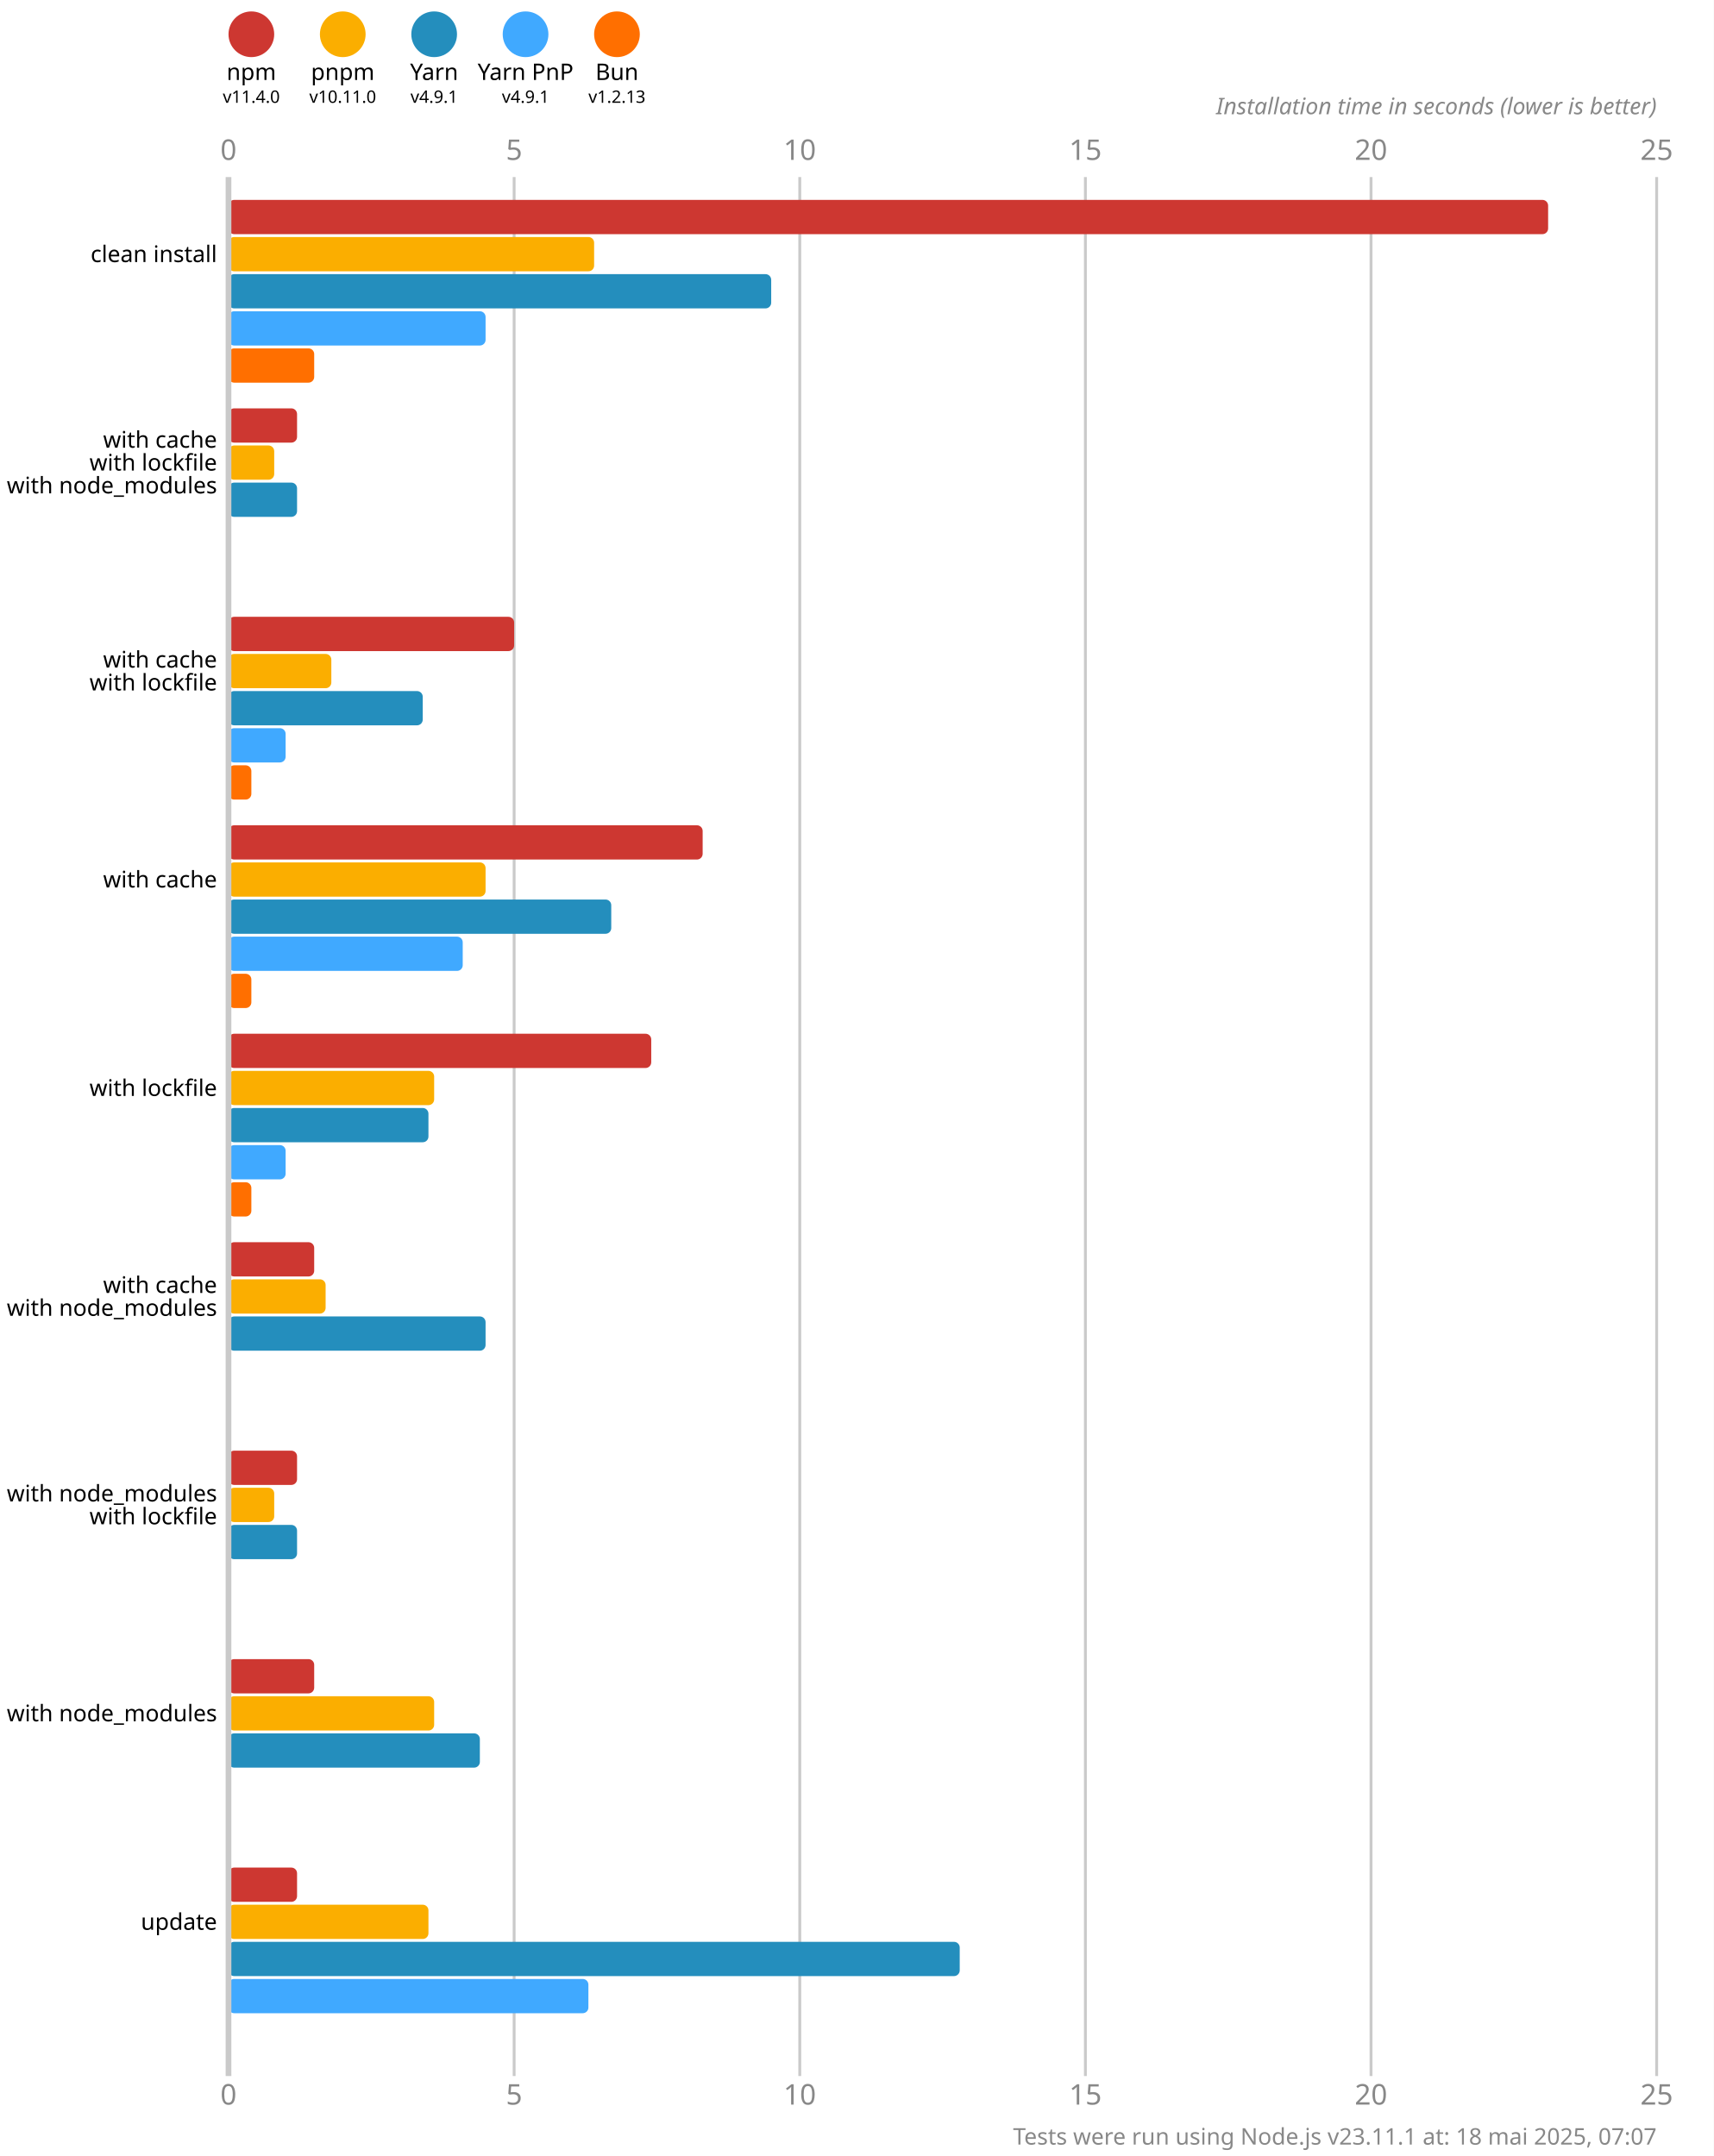
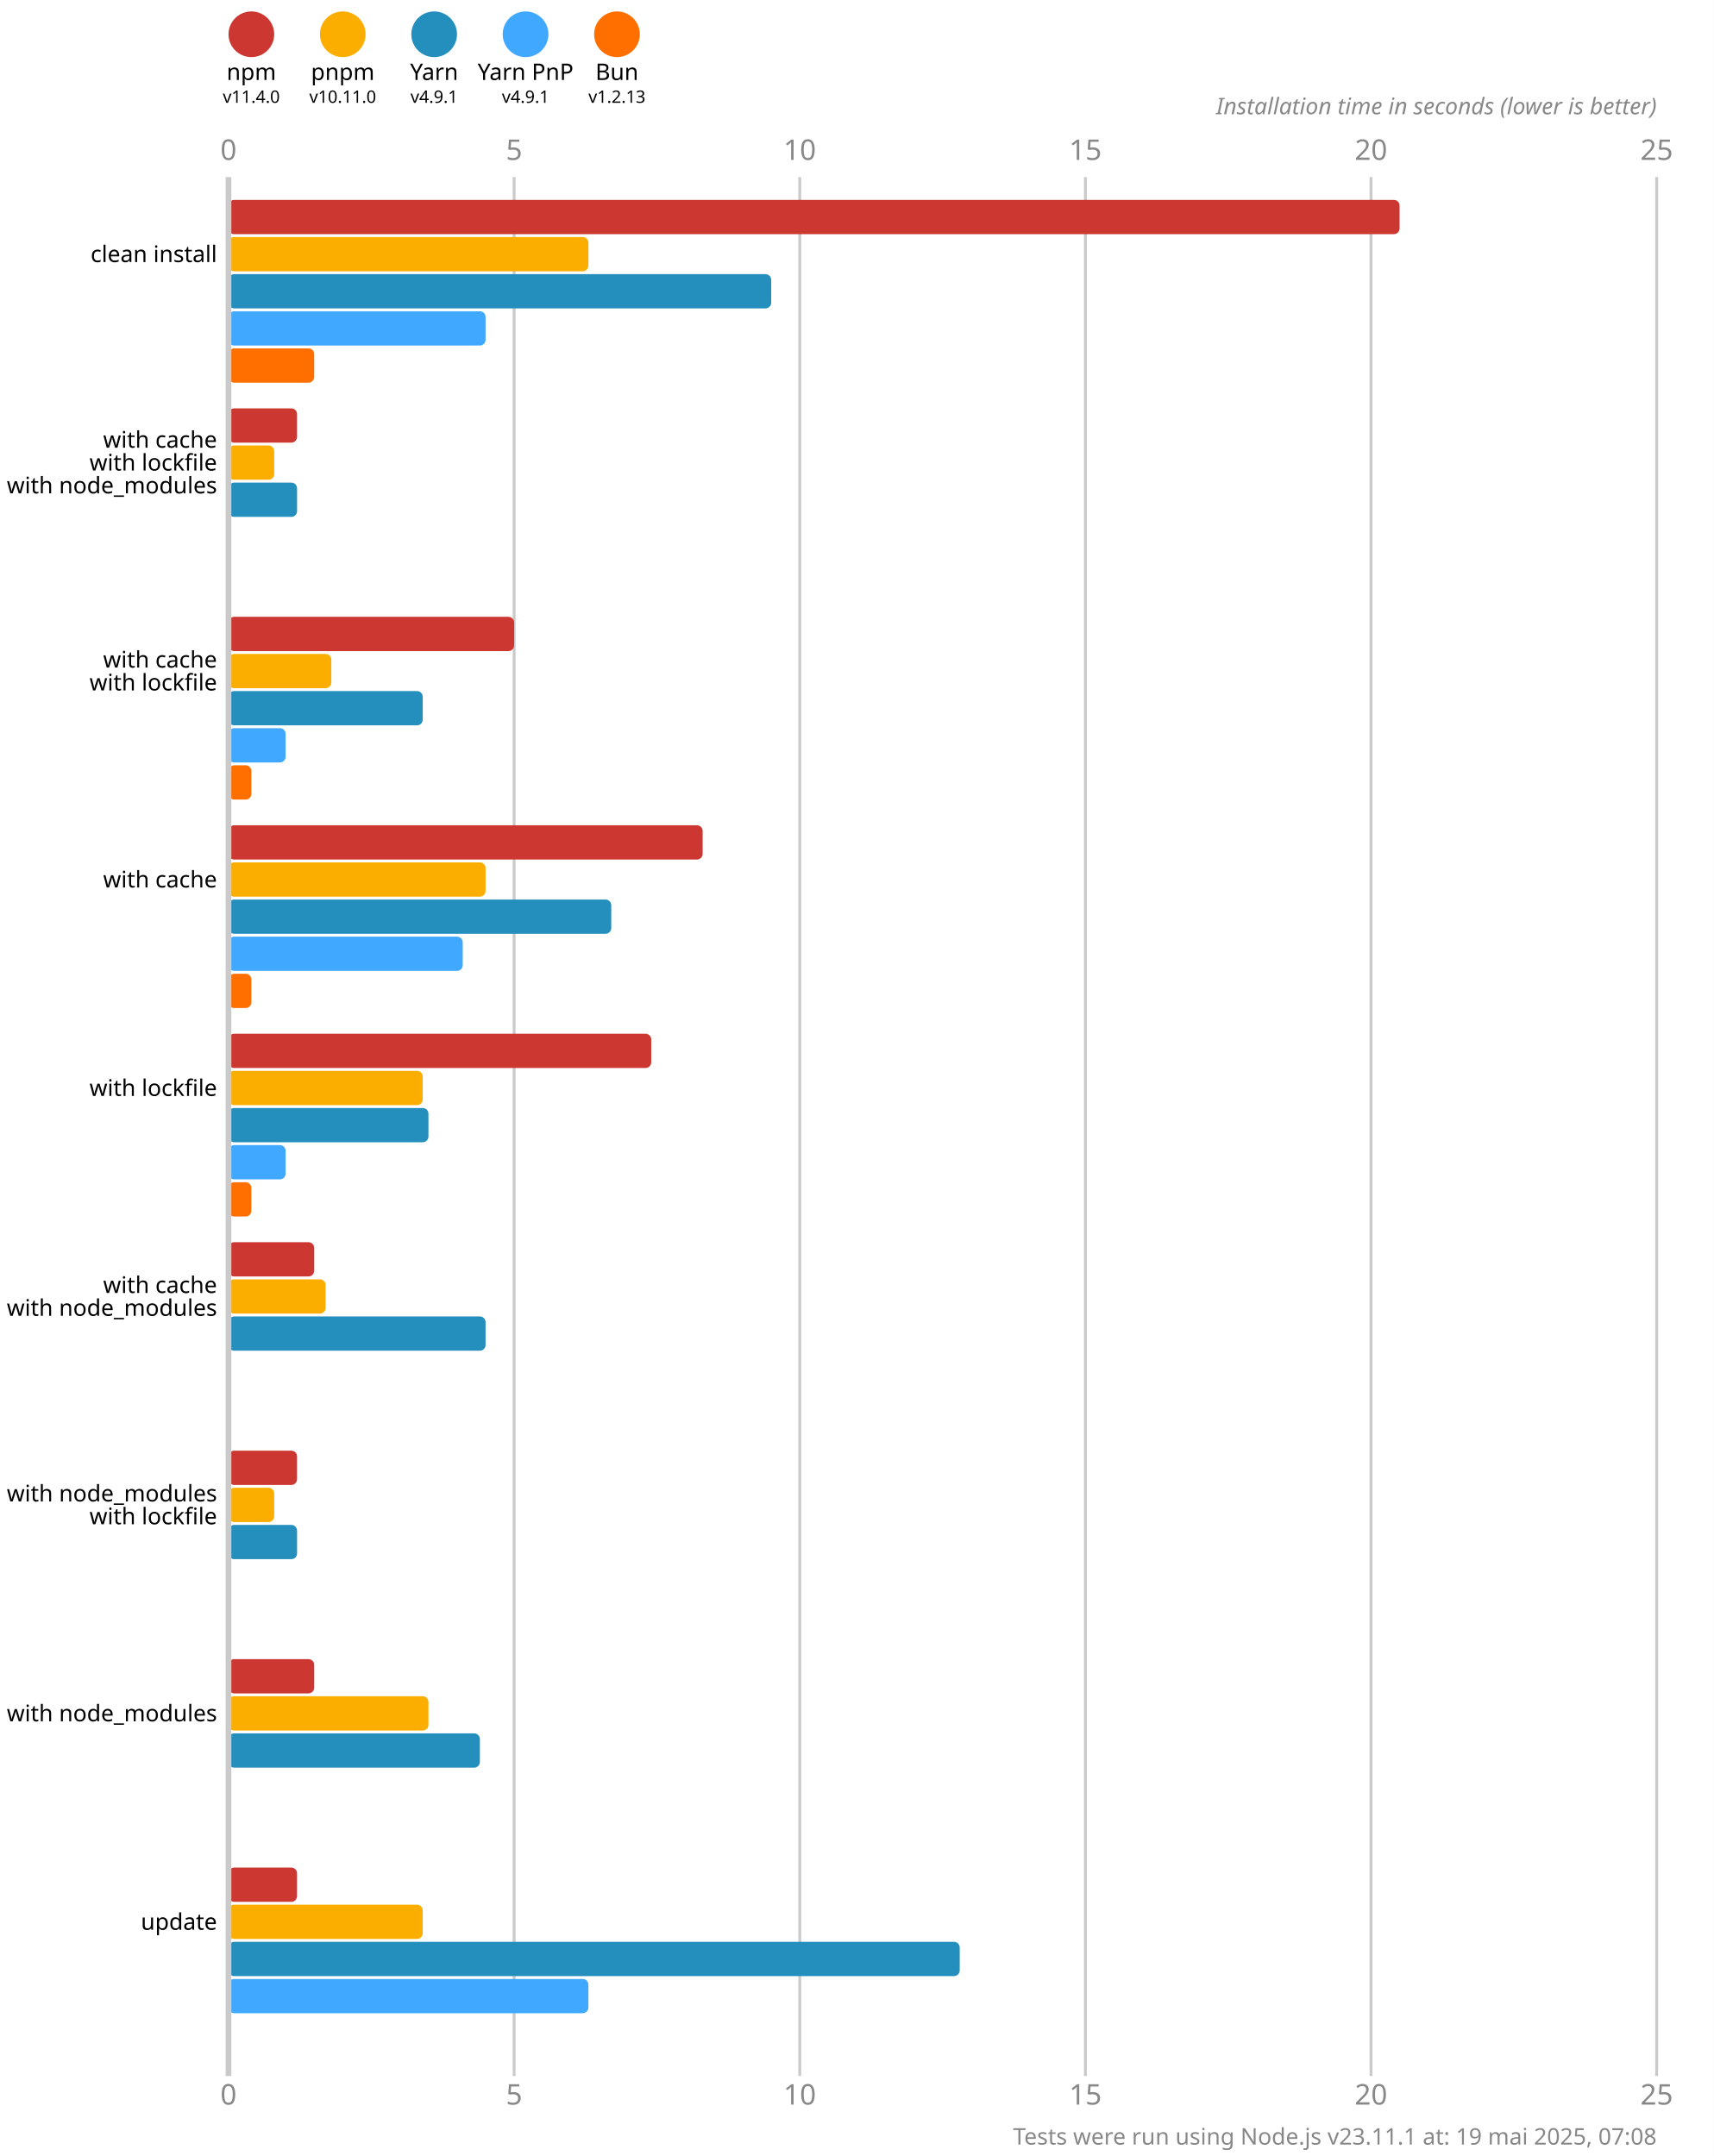
<svg xmlns="http://www.w3.org/2000/svg" version="1.1" viewBox="0 0 300 377.5">
  <style>
    .font { font-family: sans-serif; }
    .s3 { font-size: 3px; }
    .s4 { font-size: 4px; }
    .s5 { font-size: 5px; }
    .line { stroke: #cacaca; }
    .width { stroke-width: 0.5; }
    .text { fill: #888; }
  </style>
  <rect x="0" y="0" width="300" height="377.5" fill="#fff" />
  <circle cx="44" cy="6" r="4" fill="#cd3731" />
  <text x="44" y="14" class="font s4" text-anchor="middle">npm</text>
  <text x="44" y="18" class="font s3" text-anchor="middle">v11.4.0</text>
  <circle cx="60" cy="6" r="4" fill="#fbae00" />
  <text x="60" y="14" class="font s4" text-anchor="middle">pnpm</text>
  <text x="60" y="18" class="font s3" text-anchor="middle">v10.11.0</text>
  <circle cx="76" cy="6" r="4" fill="#248ebd" />
  <text x="76" y="14" class="font s4" text-anchor="middle">Yarn</text>
  <text x="76" y="18" class="font s3" text-anchor="middle">v4.9.1</text>
  <circle cx="92" cy="6" r="4" fill="#40a9ff" />
  <text x="92" y="14" class="font s4" text-anchor="middle">Yarn PnP</text>
  <text x="92" y="18" class="font s3" text-anchor="middle">v4.9.1</text>
  <circle cx="108" cy="6" r="4" fill="#ff6f00" />
  <text x="108" y="14" class="font s4" text-anchor="middle">Bun</text>
  <text x="108" y="18" class="font s3" text-anchor="middle">v1.2.13</text>
  <text x="40" y="28" class="font s5 text" text-anchor="middle">0</text>
  <text x="40" y="368.5" class="font s5 text" text-anchor="middle">0</text>
  <line x1="90" y1="31" x2="90" y2="363.5" class="line width" />
  <text x="90" y="28" class="font s5 text" text-anchor="middle">5</text>
  <text x="90" y="368.5" class="font s5 text" text-anchor="middle">5</text>
  <line x1="140" y1="31" x2="140" y2="363.5" class="line width" />
  <text x="140" y="28" class="font s5 text" text-anchor="middle">10</text>
  <text x="140" y="368.5" class="font s5 text" text-anchor="middle">10</text>
  <line x1="190" y1="31" x2="190" y2="363.5" class="line width" />
  <text x="190" y="28" class="font s5 text" text-anchor="middle">15</text>
  <text x="190" y="368.5" class="font s5 text" text-anchor="middle">15</text>
  <line x1="240" y1="31" x2="240" y2="363.5" class="line width" />
  <text x="240" y="28" class="font s5 text" text-anchor="middle">20</text>
  <text x="240" y="368.5" class="font s5 text" text-anchor="middle">20</text>
  <line x1="290" y1="31" x2="290" y2="363.5" class="line width" />
  <text x="290" y="28" class="font s5 text" text-anchor="middle">25</text>
  <text x="290" y="368.5" class="font s5 text" text-anchor="middle">25</text>
  <text x="290" y="20" class="font s4 text" font-style="italic" text-anchor="end">Installation time in seconds (lower is better)</text>
-   <rect x="40" y="35" width="231" height="6" fill="#cd3731" rx="1" ry="1" />
-   <rect x="40" y="41.5" width="64" height="6" fill="#fbae00" rx="1" ry="1" />
+   <rect x="40" y="35" width="205" height="6" fill="#cd3731" rx="1" ry="1" />
+   <rect x="40" y="41.5" width="63" height="6" fill="#fbae00" rx="1" ry="1" />
  <rect x="40" y="48" width="95" height="6" fill="#248ebd" rx="1" ry="1" />
  <rect x="40" y="54.5" width="45" height="6" fill="#40a9ff" rx="1" ry="1" />
  <rect x="40" y="61" width="15" height="6" fill="#ff6f00" rx="1" ry="1" />
  <rect x="40" y="71.5" width="12" height="6" fill="#cd3731" rx="1" ry="1" />
  <rect x="40" y="78" width="8" height="6" fill="#fbae00" rx="1" ry="1" />
  <rect x="40" y="84.5" width="12" height="6" fill="#248ebd" rx="1" ry="1" />
  <rect x="40" y="91" width="0" height="6" fill="#40a9ff" rx="1" ry="1" />
  <rect x="40" y="97.5" width="0" height="6" fill="#ff6f00" rx="1" ry="1" />
  <rect x="40" y="108" width="50" height="6" fill="#cd3731" rx="1" ry="1" />
  <rect x="40" y="114.5" width="18" height="6" fill="#fbae00" rx="1" ry="1" />
  <rect x="40" y="121" width="34" height="6" fill="#248ebd" rx="1" ry="1" />
  <rect x="40" y="127.5" width="10" height="6" fill="#40a9ff" rx="1" ry="1" />
  <rect x="40" y="134" width="4" height="6" fill="#ff6f00" rx="1" ry="1" />
  <rect x="40" y="144.5" width="83" height="6" fill="#cd3731" rx="1" ry="1" />
  <rect x="40" y="151" width="45" height="6" fill="#fbae00" rx="1" ry="1" />
  <rect x="40" y="157.5" width="67" height="6" fill="#248ebd" rx="1" ry="1" />
  <rect x="40" y="164" width="41" height="6" fill="#40a9ff" rx="1" ry="1" />
  <rect x="40" y="170.5" width="4" height="6" fill="#ff6f00" rx="1" ry="1" />
  <rect x="40" y="181" width="74" height="6" fill="#cd3731" rx="1" ry="1" />
-   <rect x="40" y="187.5" width="36" height="6" fill="#fbae00" rx="1" ry="1" />
+   <rect x="40" y="187.5" width="34" height="6" fill="#fbae00" rx="1" ry="1" />
  <rect x="40" y="194" width="35" height="6" fill="#248ebd" rx="1" ry="1" />
  <rect x="40" y="200.5" width="10" height="6" fill="#40a9ff" rx="1" ry="1" />
  <rect x="40" y="207" width="4" height="6" fill="#ff6f00" rx="1" ry="1" />
  <rect x="40" y="217.5" width="15" height="6" fill="#cd3731" rx="1" ry="1" />
  <rect x="40" y="224" width="17" height="6" fill="#fbae00" rx="1" ry="1" />
  <rect x="40" y="230.5" width="45" height="6" fill="#248ebd" rx="1" ry="1" />
  <rect x="40" y="237" width="0" height="6" fill="#40a9ff" rx="1" ry="1" />
  <rect x="40" y="243.5" width="0" height="6" fill="#ff6f00" rx="1" ry="1" />
  <rect x="40" y="254" width="12" height="6" fill="#cd3731" rx="1" ry="1" />
  <rect x="40" y="260.5" width="8" height="6" fill="#fbae00" rx="1" ry="1" />
  <rect x="40" y="267" width="12" height="6" fill="#248ebd" rx="1" ry="1" />
  <rect x="40" y="273.5" width="0" height="6" fill="#40a9ff" rx="1" ry="1" />
  <rect x="40" y="280" width="0" height="6" fill="#ff6f00" rx="1" ry="1" />
  <rect x="40" y="290.5" width="15" height="6" fill="#cd3731" rx="1" ry="1" />
-   <rect x="40" y="297" width="36" height="6" fill="#fbae00" rx="1" ry="1" />
+   <rect x="40" y="297" width="35" height="6" fill="#fbae00" rx="1" ry="1" />
  <rect x="40" y="303.5" width="44" height="6" fill="#248ebd" rx="1" ry="1" />
  <rect x="40" y="310" width="0" height="6" fill="#40a9ff" rx="1" ry="1" />
  <rect x="40" y="316.5" width="0" height="6" fill="#ff6f00" rx="1" ry="1" />
  <rect x="40" y="327" width="12" height="6" fill="#cd3731" rx="1" ry="1" />
-   <rect x="40" y="333.5" width="35" height="6" fill="#fbae00" rx="1" ry="1" />
+   <rect x="40" y="333.5" width="34" height="6" fill="#fbae00" rx="1" ry="1" />
  <rect x="40" y="340" width="128" height="6" fill="#248ebd" rx="1" ry="1" />
  <rect x="40" y="346.5" width="63" height="6" fill="#40a9ff" rx="1" ry="1" />
  <rect x="40" y="353" width="0" height="6" fill="#ff6f00" rx="1" ry="1" />
  <line x1="40" y1="31" x2="40" y2="363.5" class="line" />
  <text x="38" y="44.5" class="font s4" dominant-baseline="middle" text-anchor="end">clean install</text>
  <text x="38" y="77" class="font s4" dominant-baseline="middle" text-anchor="end">with cache</text>
  <text x="38" y="81" class="font s4" dominant-baseline="middle" text-anchor="end">with lockfile</text>
  <text x="38" y="85" class="font s4" dominant-baseline="middle" text-anchor="end">with node_modules</text>
  <text x="38" y="115.5" class="font s4" dominant-baseline="middle" text-anchor="end">with cache</text>
  <text x="38" y="119.5" class="font s4" dominant-baseline="middle" text-anchor="end">with lockfile</text>
  <text x="38" y="154" class="font s4" dominant-baseline="middle" text-anchor="end">with cache</text>
  <text x="38" y="190.5" class="font s4" dominant-baseline="middle" text-anchor="end">with lockfile</text>
  <text x="38" y="225" class="font s4" dominant-baseline="middle" text-anchor="end">with cache</text>
  <text x="38" y="229" class="font s4" dominant-baseline="middle" text-anchor="end">with node_modules</text>
  <text x="38" y="261.5" class="font s4" dominant-baseline="middle" text-anchor="end">with node_modules</text>
  <text x="38" y="265.5" class="font s4" dominant-baseline="middle" text-anchor="end">with lockfile</text>
  <text x="38" y="300" class="font s4" dominant-baseline="middle" text-anchor="end">with node_modules</text>
  <text x="38" y="336.5" class="font s4" dominant-baseline="middle" text-anchor="end">update</text>
-   <text x="290" y="375.5" class="font s4 text" text-anchor="end">Tests were run using Node.js v23.11.1 at: 18 mai 2025, 07:07</text>
+   <text x="290" y="375.5" class="font s4 text" text-anchor="end">Tests were run using Node.js v23.11.1 at: 19 mai 2025, 07:08</text>
</svg>
